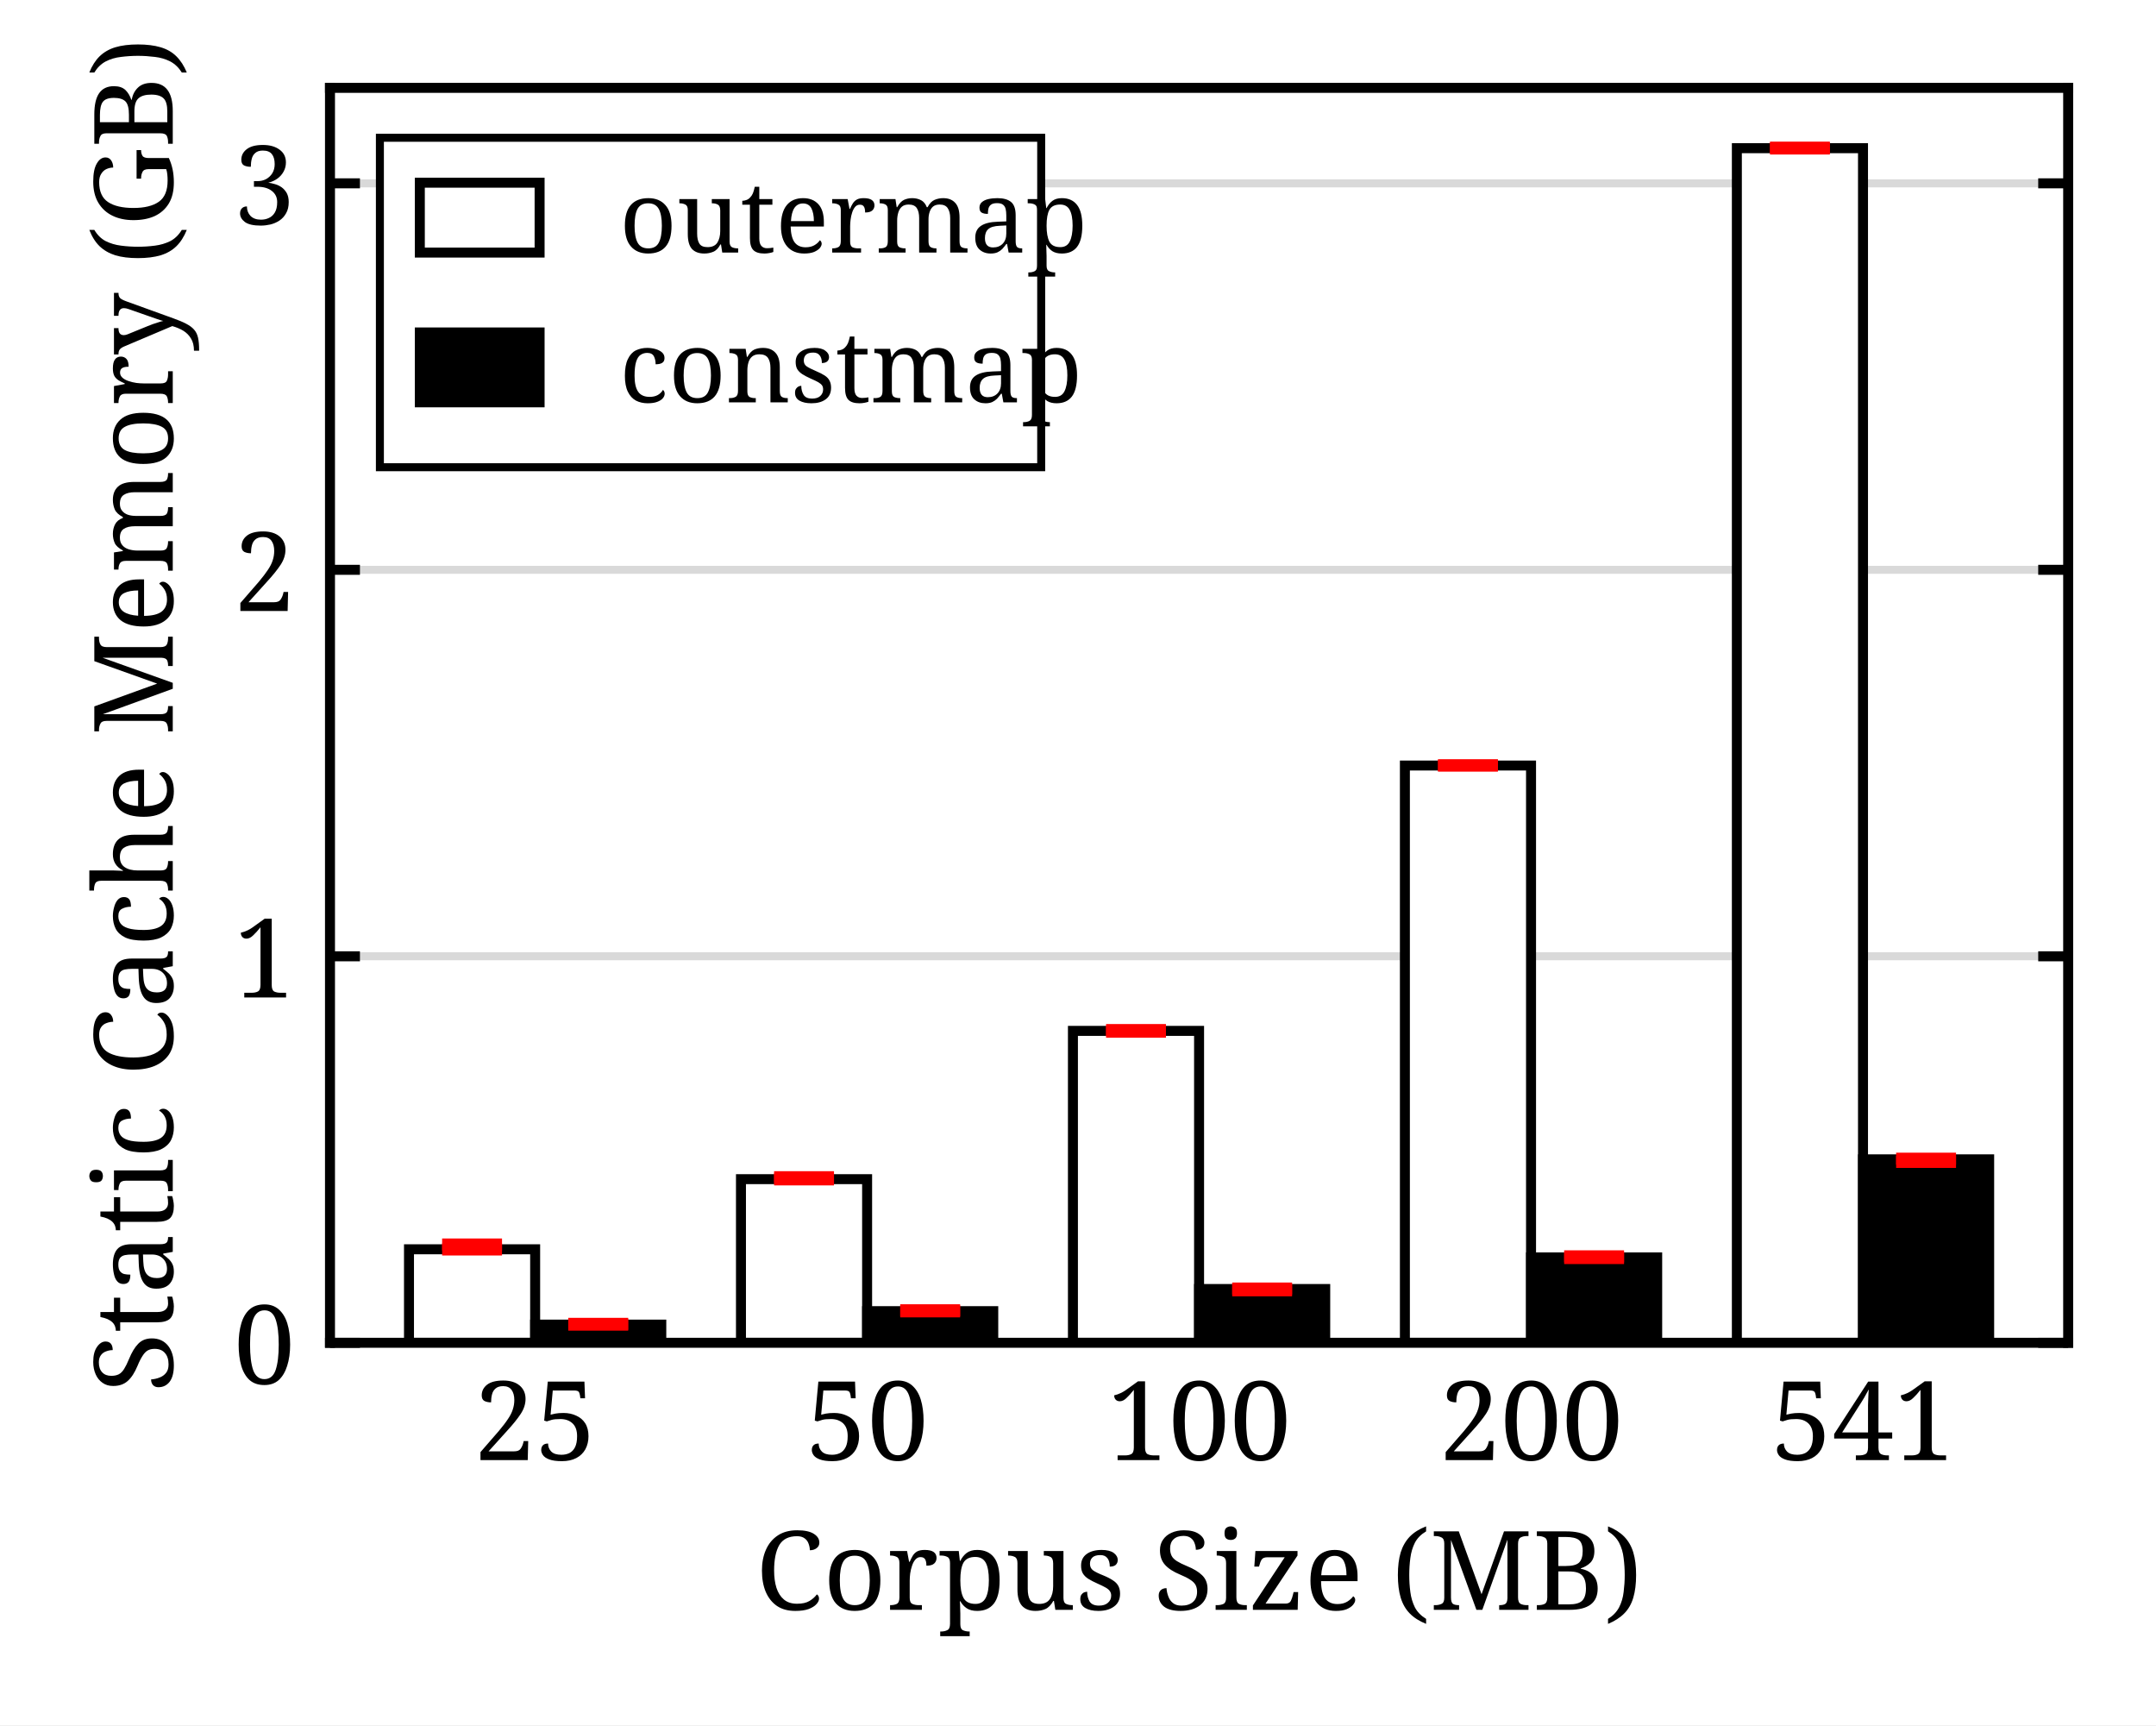
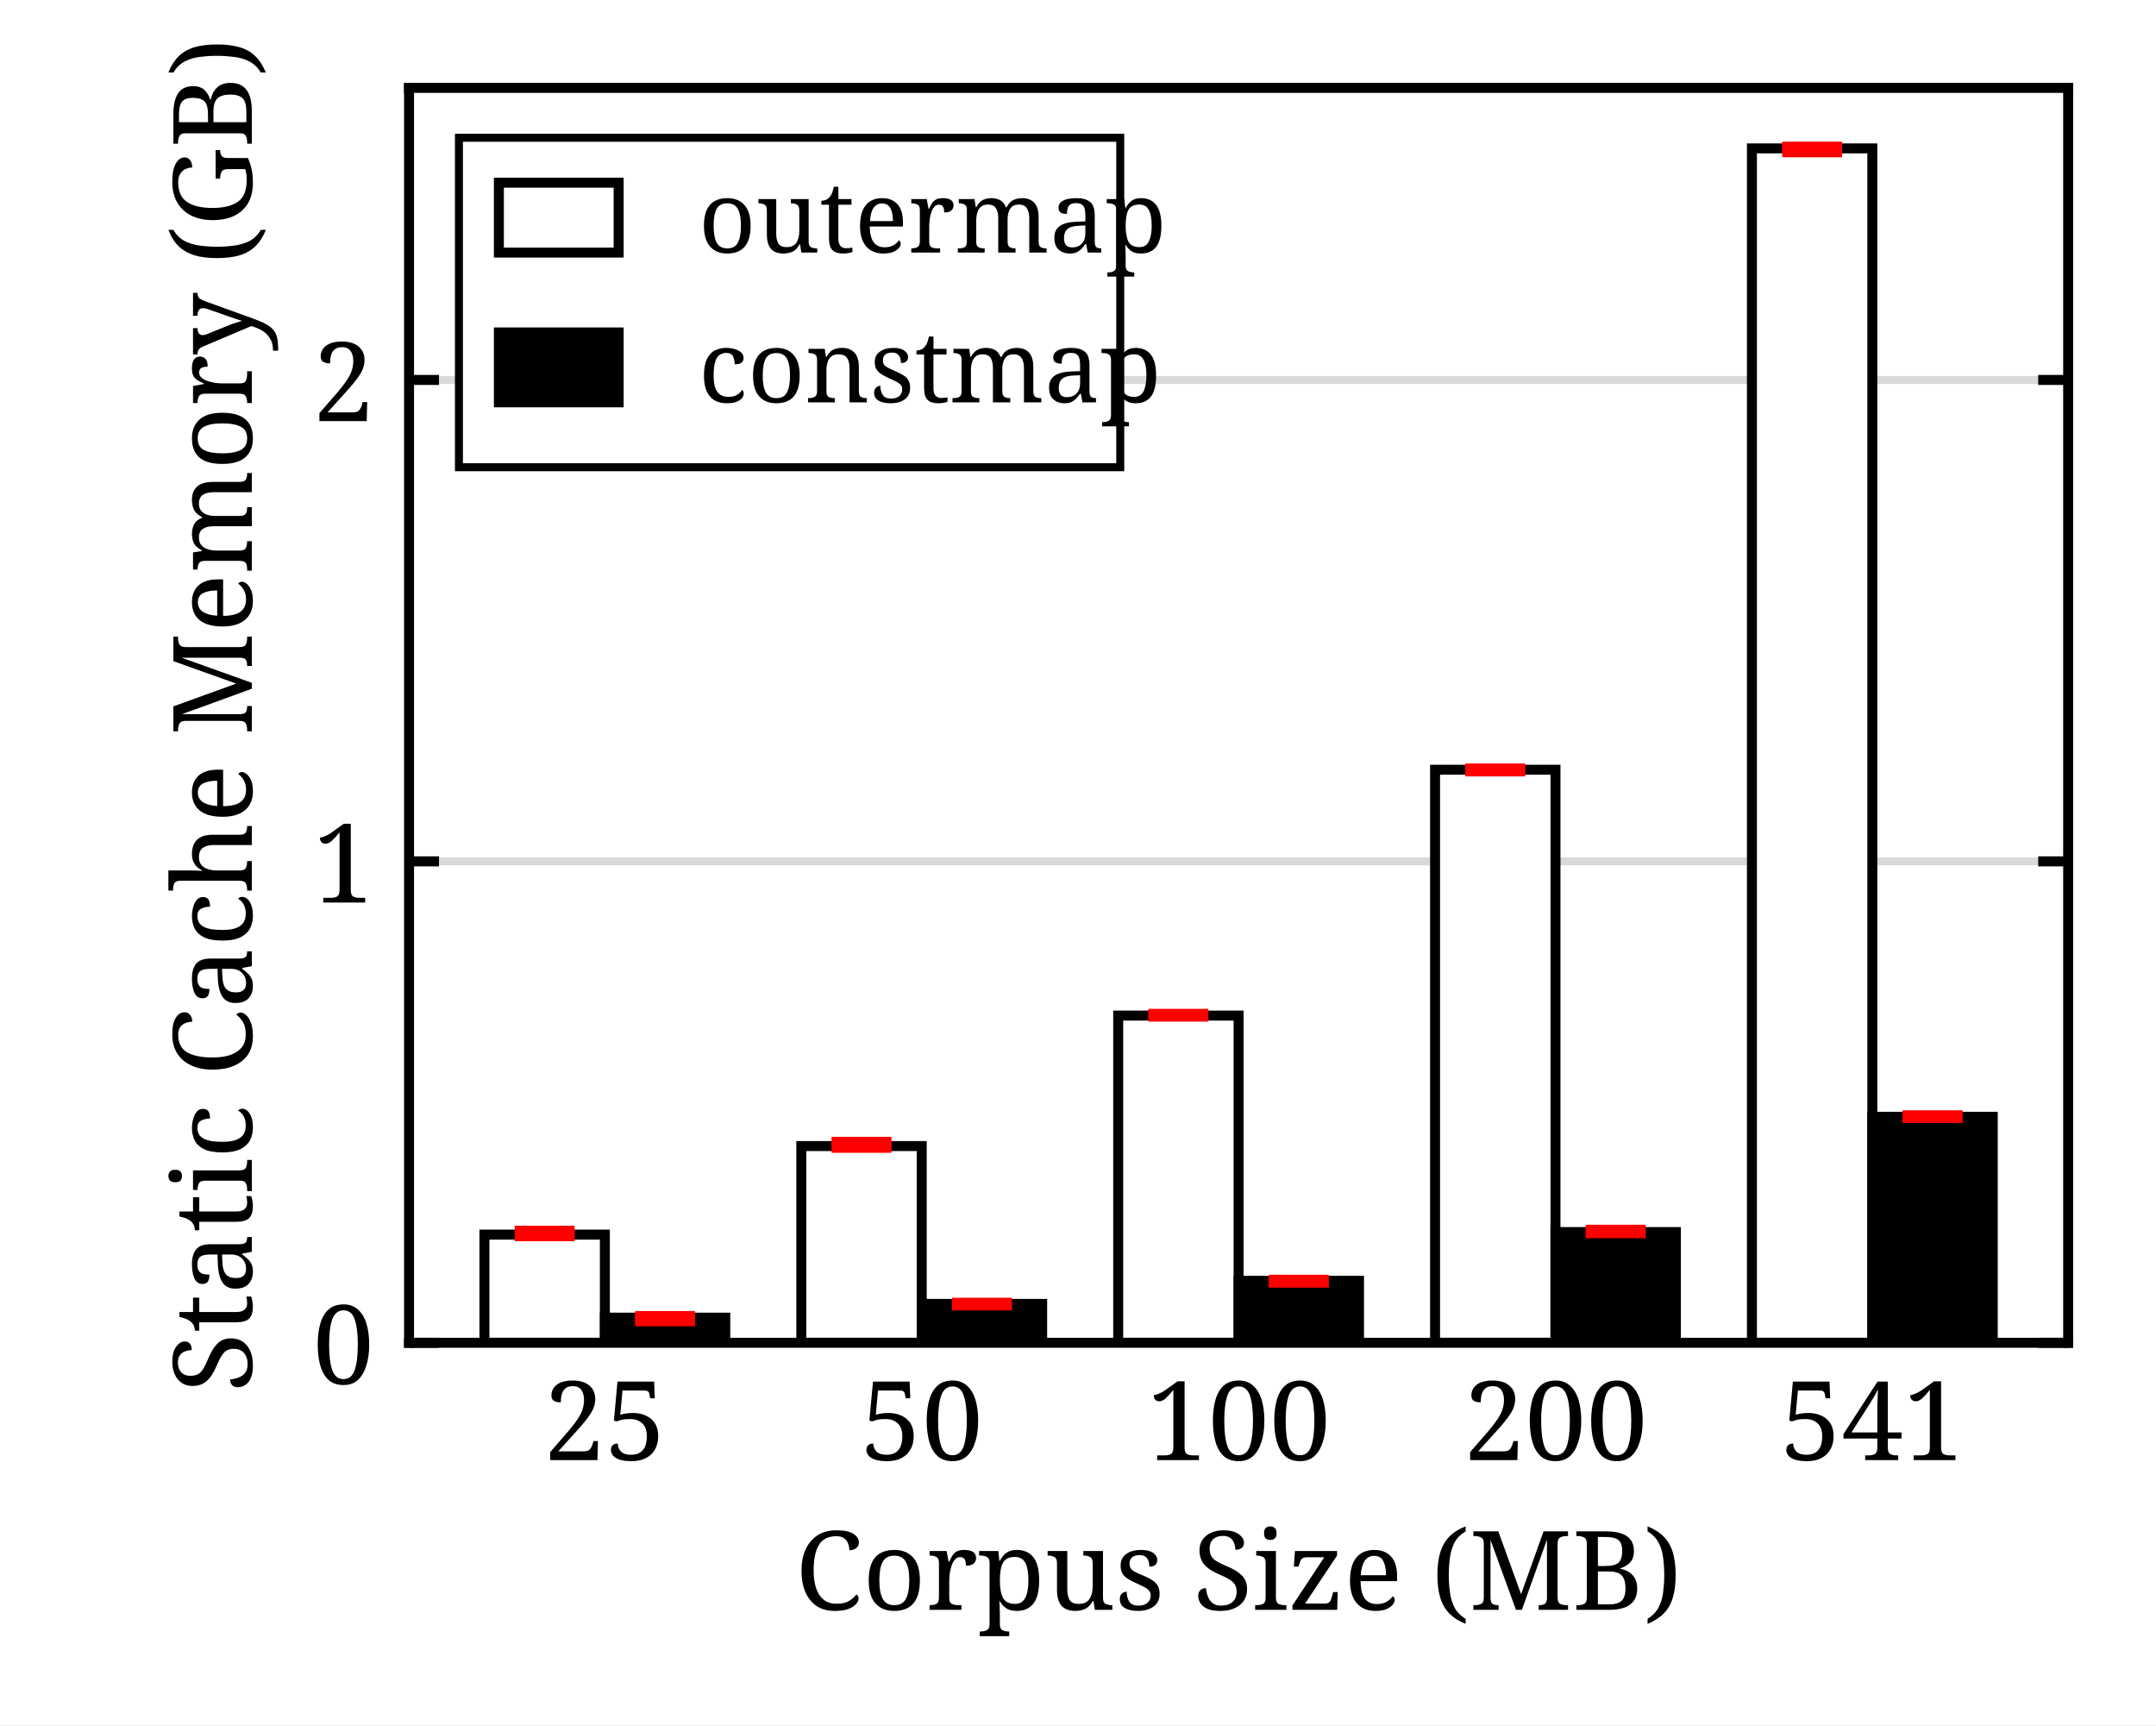
<svg xmlns="http://www.w3.org/2000/svg" xmlns:xlink="http://www.w3.org/1999/xlink" width="216pt" height="172.8pt" viewBox="0 0 216 172.8" version="1.1">
  <defs>
    <style type="text/css">*{stroke-linejoin: round; stroke-linecap: butt}</style>
  </defs>
  <g id="figure_1">
    <g id="patch_1">
      <path d="M 0 172.8  L 216 172.8  L 216 0  L 0 0  z " style="fill: #ffffff" />
    </g>
    <g id="axes_1">
      <g id="patch_2">
-         <path d="M 33.06 134.5  L 207.2 134.5  L 207.2 8.8  L 33.06 8.8  z " style="fill: #ffffff" />
+         <path d="M 40.98 134.5  L 207.2 134.5  L 207.2 8.8  L 40.98 8.8  z " style="fill: #ffffff" />
      </g>
      <g id="matplotlib.axis_1">
        <g id="xtick_1">
          <g id="text_1">
-             <text style="font-size: 11px; font-family: 'STIXGeneral', serif; text-anchor: middle" x="53.614" y="146.25" transform="rotate(-0 53.61357 146.25)">25</text>
+             <text style="font-size: 11px; font-family: 'STIXGeneral', serif; text-anchor: middle" x="60.599" y="146.25" transform="rotate(-0 60.59878 146.25)">25</text>
          </g>
        </g>
        <g id="xtick_2">
          <g id="text_2">
-             <text style="font-size: 11px; font-family: 'STIXGeneral', serif; text-anchor: middle" x="86.872" y="146.25" transform="rotate(-0 86.87179 146.25)">50</text>
+             <text style="font-size: 11px; font-family: 'STIXGeneral', serif; text-anchor: middle" x="92.344" y="146.25" transform="rotate(-0 92.34439 146.25)">50</text>
          </g>
        </g>
        <g id="xtick_3">
          <g id="text_3">
-             <text style="font-size: 11px; font-family: 'STIXGeneral', serif; text-anchor: middle" x="120.13" y="146.25" transform="rotate(-0 120.13 146.25)">100</text>
+             <text style="font-size: 11px; font-family: 'STIXGeneral', serif; text-anchor: middle" x="124.09" y="146.25" transform="rotate(-0 124.09 146.25)">100</text>
          </g>
        </g>
        <g id="xtick_4">
          <g id="text_4">
-             <text style="font-size: 11px; font-family: 'STIXGeneral', serif; text-anchor: middle" x="153.388" y="146.25" transform="rotate(-0 153.3882 146.25)">200</text>
+             <text style="font-size: 11px; font-family: 'STIXGeneral', serif; text-anchor: middle" x="155.836" y="146.25" transform="rotate(-0 155.8356 146.25)">200</text>
          </g>
        </g>
        <g id="xtick_5">
          <g id="text_5">
-             <text style="font-size: 11px; font-family: 'STIXGeneral', serif; text-anchor: middle" x="186.646" y="146.25" transform="rotate(-0 186.6464 146.25)">541</text>
+             <text style="font-size: 11px; font-family: 'STIXGeneral', serif; text-anchor: middle" x="187.581" y="146.25" transform="rotate(-0 187.5812 146.25)">541</text>
          </g>
        </g>
        <g id="text_6">
-           <text style="font-size: 11px; font-family: 'STIXGeneral', serif; text-anchor: middle" x="120.13" y="161.25" transform="rotate(-0 120.13 161.25)">Corpus Size (MB)</text>
+           <text style="font-size: 11px; font-family: 'STIXGeneral', serif; text-anchor: middle" x="124.09" y="161.25" transform="rotate(-0 124.09 161.25)">Corpus Size (MB)</text>
        </g>
      </g>
      <g id="matplotlib.axis_2">
        <g id="ytick_1">
          <g id="line2d_1">
-             <path d="M 33.06 134.5  L 207.2 134.5  " clip-path="url(#p39744489fa)" style="fill: none; stroke: #d9d9d9; stroke-width: 0.8; stroke-linecap: square" />
+             <path d="M 40.98 134.5  L 207.2 134.5  " clip-path="url(#p76d71567d2)" style="fill: none; stroke: #d9d9d9; stroke-width: 0.8; stroke-linecap: square" />
          </g>
          <g id="line2d_2">
            <defs>
              <path id="mdae82fceea" d="M 0 0  L 3 0  " style="stroke: #000000" />
            </defs>
            <g>
-               <use xlink:href="#mdae82fceea" x="33.06" y="134.5" style="stroke: #000000" />
+               <use xlink:href="#mdae82fceea" x="40.98" y="134.5" style="stroke: #000000" />
            </g>
          </g>
          <g id="line2d_3">
            <defs>
              <path id="m9e3574b6be" d="M 0 0  L -3 0  " style="stroke: #000000" />
            </defs>
            <g>
              <use xlink:href="#m9e3574b6be" x="207.2" y="134.5" style="stroke: #000000" />
            </g>
          </g>
          <g id="text_7">
-             <text style="font-size: 11px; font-family: 'STIXGeneral', serif; text-anchor: end" x="29.56" y="138.625" transform="rotate(-0 29.56 138.625)">0</text>
+             <text style="font-size: 11px; font-family: 'STIXGeneral', serif; text-anchor: end" x="37.48" y="138.625" transform="rotate(-0 37.48 138.625)">0</text>
          </g>
        </g>
        <g id="ytick_2">
          <g id="line2d_4">
-             <path d="M 33.06 95.788  L 207.2 95.788  " clip-path="url(#p39744489fa)" style="fill: none; stroke: #d9d9d9; stroke-width: 0.8; stroke-linecap: square" />
+             <path d="M 40.98 86.278  L 207.2 86.278  " clip-path="url(#p76d71567d2)" style="fill: none; stroke: #d9d9d9; stroke-width: 0.8; stroke-linecap: square" />
          </g>
          <g id="line2d_5">
            <g>
-               <use xlink:href="#mdae82fceea" x="33.06" y="95.788" style="stroke: #000000" />
+               <use xlink:href="#mdae82fceea" x="40.98" y="86.278" style="stroke: #000000" />
            </g>
          </g>
          <g id="line2d_6">
            <g>
-               <use xlink:href="#m9e3574b6be" x="207.2" y="95.788" style="stroke: #000000" />
+               <use xlink:href="#m9e3574b6be" x="207.2" y="86.278" style="stroke: #000000" />
            </g>
          </g>
          <g id="text_8">
-             <text style="font-size: 11px; font-family: 'STIXGeneral', serif; text-anchor: end" x="29.56" y="99.913" transform="rotate(-0 29.56 99.91297)">1</text>
+             <text style="font-size: 11px; font-family: 'STIXGeneral', serif; text-anchor: end" x="37.48" y="90.403" transform="rotate(-0 37.48 90.40307)">1</text>
          </g>
        </g>
        <g id="ytick_3">
          <g id="line2d_7">
-             <path d="M 33.06 57.076  L 207.2 57.076  " clip-path="url(#p39744489fa)" style="fill: none; stroke: #d9d9d9; stroke-width: 0.8; stroke-linecap: square" />
+             <path d="M 40.98 38.056  L 207.2 38.056  " clip-path="url(#p76d71567d2)" style="fill: none; stroke: #d9d9d9; stroke-width: 0.8; stroke-linecap: square" />
          </g>
          <g id="line2d_8">
            <g>
-               <use xlink:href="#mdae82fceea" x="33.06" y="57.076" style="stroke: #000000" />
+               <use xlink:href="#mdae82fceea" x="40.98" y="38.056" style="stroke: #000000" />
            </g>
          </g>
          <g id="line2d_9">
            <g>
-               <use xlink:href="#m9e3574b6be" x="207.2" y="57.076" style="stroke: #000000" />
+               <use xlink:href="#m9e3574b6be" x="207.2" y="38.056" style="stroke: #000000" />
            </g>
          </g>
          <g id="text_9">
-             <text style="font-size: 11px; font-family: 'STIXGeneral', serif; text-anchor: end" x="29.56" y="61.201" transform="rotate(-0 29.56 61.20093)">2</text>
-           </g>
-         </g>
-         <g id="ytick_4">
-           <g id="line2d_10">
-             <path d="M 33.06 18.364  L 207.2 18.364  " clip-path="url(#p39744489fa)" style="fill: none; stroke: #d9d9d9; stroke-width: 0.8; stroke-linecap: square" />
-           </g>
-           <g id="line2d_11">
-             <g>
-               <use xlink:href="#mdae82fceea" x="33.06" y="18.364" style="stroke: #000000" />
-             </g>
-           </g>
-           <g id="line2d_12">
-             <g>
-               <use xlink:href="#m9e3574b6be" x="207.2" y="18.364" style="stroke: #000000" />
-             </g>
-           </g>
-           <g id="text_10">
-             <text style="font-size: 11px; font-family: 'STIXGeneral', serif; text-anchor: end" x="29.56" y="22.489" transform="rotate(-0 29.56 22.4889)">3</text>
-           </g>
-         </g>
-         <g id="text_11">
-           <text style="font-size: 11px; font-family: 'STIXGeneral', serif; text-anchor: middle" x="17.31" y="71.65" transform="rotate(-90 17.31 71.65)">Static Cache Memory (GB)</text>
+             <text style="font-size: 11px; font-family: 'STIXGeneral', serif; text-anchor: end" x="37.48" y="42.181" transform="rotate(-0 37.48 42.18113)">2</text>
+           </g>
+         </g>
+         <g id="text_10">
+           <text style="font-size: 11px; font-family: 'STIXGeneral', serif; text-anchor: middle" x="25.23" y="71.65" transform="rotate(-90 25.23 71.65)">Static Cache Memory (GB)</text>
        </g>
      </g>
      <g id="patch_3">
-         <path d="M 40.975 134.5  L 53.614 134.5  L 53.614 125.136  L 40.975 125.136  z " clip-path="url(#p39744489fa)" style="fill: #ffffff; stroke: #000000; stroke-linejoin: miter" />
+         <path d="M 48.535 134.5  L 60.599 134.5  L 60.599 123.666  L 48.535 123.666  z " clip-path="url(#p76d71567d2)" style="fill: #ffffff; stroke: #000000; stroke-linejoin: miter" />
      </g>
      <g id="patch_4">
-         <path d="M 74.234 134.5  L 86.872 134.5  L 86.872 118.113  L 74.234 118.113  z " clip-path="url(#p39744489fa)" style="fill: #ffffff; stroke: #000000; stroke-linejoin: miter" />
+         <path d="M 80.281 134.5  L 92.344 134.5  L 92.344 114.796  L 80.281 114.796  z " clip-path="url(#p76d71567d2)" style="fill: #ffffff; stroke: #000000; stroke-linejoin: miter" />
      </g>
      <g id="patch_5">
-         <path d="M 107.492 134.5  L 120.13 134.5  L 120.13 103.258  L 107.492 103.258  z " clip-path="url(#p39744489fa)" style="fill: #ffffff; stroke: #000000; stroke-linejoin: miter" />
+         <path d="M 112.027 134.5  L 124.09 134.5  L 124.09 101.726  L 112.027 101.726  z " clip-path="url(#p76d71567d2)" style="fill: #ffffff; stroke: #000000; stroke-linejoin: miter" />
      </g>
      <g id="patch_6">
-         <path d="M 140.75 134.5  L 153.388 134.5  L 153.388 76.68  L 140.75 76.68  z " clip-path="url(#p39744489fa)" style="fill: #ffffff; stroke: #000000; stroke-linejoin: miter" />
+         <path d="M 143.772 134.5  L 155.836 134.5  L 155.836 77.101  L 143.772 77.101  z " clip-path="url(#p76d71567d2)" style="fill: #ffffff; stroke: #000000; stroke-linejoin: miter" />
      </g>
      <g id="patch_7">
-         <path d="M 174.008 134.5  L 186.646 134.5  L 186.646 14.845  L 174.008 14.845  z " clip-path="url(#p39744489fa)" style="fill: #ffffff; stroke: #000000; stroke-linejoin: miter" />
+         <path d="M 175.518 134.5  L 187.581 134.5  L 187.581 14.864  L 175.518 14.864  z " clip-path="url(#p76d71567d2)" style="fill: #ffffff; stroke: #000000; stroke-linejoin: miter" />
      </g>
      <g id="patch_8">
-         <path d="M 53.614 134.5  L 66.252 134.5  L 66.252 132.683  L 53.614 132.683  z " clip-path="url(#p39744489fa)" style="stroke: #000000; stroke-linejoin: miter" />
+         <path d="M 60.599 134.5  L 72.662 134.5  L 72.662 131.984  L 60.599 131.984  z " clip-path="url(#p76d71567d2)" style="stroke: #000000; stroke-linejoin: miter" />
      </g>
      <g id="patch_9">
-         <path d="M 86.872 134.5  L 99.51 134.5  L 99.51 131.331  L 86.872 131.331  z " clip-path="url(#p39744489fa)" style="stroke: #000000; stroke-linejoin: miter" />
+         <path d="M 92.344 134.5  L 104.408 134.5  L 104.408 130.608  L 92.344 130.608  z " clip-path="url(#p76d71567d2)" style="stroke: #000000; stroke-linejoin: miter" />
      </g>
      <g id="patch_10">
-         <path d="M 120.13 134.5  L 132.768 134.5  L 132.768 129.116  L 120.13 129.116  z " clip-path="url(#p39744489fa)" style="stroke: #000000; stroke-linejoin: miter" />
+         <path d="M 124.09 134.5  L 136.153 134.5  L 136.153 128.29  L 124.09 128.29  z " clip-path="url(#p76d71567d2)" style="stroke: #000000; stroke-linejoin: miter" />
      </g>
      <g id="patch_11">
-         <path d="M 153.388 134.5  L 166.026 134.5  L 166.026 125.945  L 153.388 125.945  z " clip-path="url(#p39744489fa)" style="stroke: #000000; stroke-linejoin: miter" />
+         <path d="M 155.836 134.5  L 167.899 134.5  L 167.899 123.411  L 155.836 123.411  z " clip-path="url(#p76d71567d2)" style="stroke: #000000; stroke-linejoin: miter" />
      </g>
      <g id="patch_12">
-         <path d="M 186.646 134.5  L 199.285 134.5  L 199.285 116.125  L 186.646 116.125  z " clip-path="url(#p39744489fa)" style="stroke: #000000; stroke-linejoin: miter" />
+         <path d="M 187.581 134.5  L 199.645 134.5  L 199.645 111.866  L 187.581 111.866  z " clip-path="url(#p76d71567d2)" style="stroke: #000000; stroke-linejoin: miter" />
      </g>
      <g id="patch_13">
-         <path d="M 33.06 134.5  L 33.06 8.8  " style="fill: none; stroke: #000000; stroke-linejoin: miter; stroke-linecap: square" />
+         <path d="M 40.98 134.5  L 40.98 8.8  " style="fill: none; stroke: #000000; stroke-linejoin: miter; stroke-linecap: square" />
      </g>
      <g id="patch_14">
        <path d="M 207.2 134.5  L 207.2 8.8  " style="fill: none; stroke: #000000; stroke-linejoin: miter; stroke-linecap: square" />
      </g>
      <g id="patch_15">
-         <path d="M 33.06 134.5  L 207.2 134.5  " style="fill: none; stroke: #000000; stroke-linejoin: miter; stroke-linecap: square" />
+         <path d="M 40.98 134.5  L 207.2 134.5  " style="fill: none; stroke: #000000; stroke-linejoin: miter; stroke-linecap: square" />
      </g>
      <g id="patch_16">
-         <path d="M 33.06 8.8  L 207.2 8.8  " style="fill: none; stroke: #000000; stroke-linejoin: miter; stroke-linecap: square" />
+         <path d="M 40.98 8.8  L 207.2 8.8  " style="fill: none; stroke: #000000; stroke-linejoin: miter; stroke-linecap: square" />
      </g>
      <g id="LineCollection_1">
-         <path d="M 47.295 125.161  L 47.295 124.655  " clip-path="url(#p39744489fa)" style="fill: none; stroke: #ff0000; stroke-width: 1.2" />
-         <path d="M 80.553 118.137  L 80.553 117.913  " clip-path="url(#p39744489fa)" style="fill: none; stroke: #ff0000; stroke-width: 1.2" />
-         <path d="M 113.811 103.341  L 113.811 103.173  " clip-path="url(#p39744489fa)" style="fill: none; stroke: #ff0000; stroke-width: 1.2" />
-         <path d="M 147.069 76.687  L 147.069 76.653  " clip-path="url(#p39744489fa)" style="fill: none; stroke: #ff0000; stroke-width: 1.2" />
-         <path d="M 180.327 14.875  L 180.327 14.786  " clip-path="url(#p39744489fa)" style="fill: none; stroke: #ff0000; stroke-width: 1.2" />
-       </g>
-       <g id="line2d_13">
+         <path d="M 54.567 123.729  L 54.567 123.377  " clip-path="url(#p76d71567d2)" style="fill: none; stroke: #ff0000; stroke-width: 1.2" />
+         <path d="M 86.313 114.872  L 86.313 114.47  " clip-path="url(#p76d71567d2)" style="fill: none; stroke: #ff0000; stroke-width: 1.2" />
+         <path d="M 118.058 101.73  L 118.058 101.654  " clip-path="url(#p76d71567d2)" style="fill: none; stroke: #ff0000; stroke-width: 1.2" />
+         <path d="M 149.804 77.171  L 149.804 77.078  " clip-path="url(#p76d71567d2)" style="fill: none; stroke: #ff0000; stroke-width: 1.2" />
+         <path d="M 181.55 15.155  L 181.55 14.786  " clip-path="url(#p76d71567d2)" style="fill: none; stroke: #ff0000; stroke-width: 1.2" />
+       </g>
+       <g id="line2d_10">
        <defs>
          <path id="m49be664565" d="M 3 0  L -3 -0  " style="stroke: #ff0000; stroke-width: 1.2" />
        </defs>
-         <g clip-path="url(#p39744489fa)">
-           <use xlink:href="#m49be664565" x="47.295" y="125.161" style="fill: #1f77b4; stroke: #ff0000; stroke-width: 1.2" />
-           <use xlink:href="#m49be664565" x="80.553" y="118.137" style="fill: #1f77b4; stroke: #ff0000; stroke-width: 1.2" />
-           <use xlink:href="#m49be664565" x="113.811" y="103.341" style="fill: #1f77b4; stroke: #ff0000; stroke-width: 1.2" />
-           <use xlink:href="#m49be664565" x="147.069" y="76.687" style="fill: #1f77b4; stroke: #ff0000; stroke-width: 1.2" />
-           <use xlink:href="#m49be664565" x="180.327" y="14.875" style="fill: #1f77b4; stroke: #ff0000; stroke-width: 1.2" />
-         </g>
-       </g>
-       <g id="line2d_14">
-         <g clip-path="url(#p39744489fa)">
-           <use xlink:href="#m49be664565" x="47.295" y="124.655" style="fill: #1f77b4; stroke: #ff0000; stroke-width: 1.2" />
-           <use xlink:href="#m49be664565" x="80.553" y="117.913" style="fill: #1f77b4; stroke: #ff0000; stroke-width: 1.2" />
-           <use xlink:href="#m49be664565" x="113.811" y="103.173" style="fill: #1f77b4; stroke: #ff0000; stroke-width: 1.2" />
-           <use xlink:href="#m49be664565" x="147.069" y="76.653" style="fill: #1f77b4; stroke: #ff0000; stroke-width: 1.2" />
-           <use xlink:href="#m49be664565" x="180.327" y="14.786" style="fill: #1f77b4; stroke: #ff0000; stroke-width: 1.2" />
+         <g clip-path="url(#p76d71567d2)">
+           <use xlink:href="#m49be664565" x="54.567" y="123.729" style="fill: #1f77b4; stroke: #ff0000; stroke-width: 1.2" />
+           <use xlink:href="#m49be664565" x="86.313" y="114.872" style="fill: #1f77b4; stroke: #ff0000; stroke-width: 1.2" />
+           <use xlink:href="#m49be664565" x="118.058" y="101.73" style="fill: #1f77b4; stroke: #ff0000; stroke-width: 1.2" />
+           <use xlink:href="#m49be664565" x="149.804" y="77.171" style="fill: #1f77b4; stroke: #ff0000; stroke-width: 1.2" />
+           <use xlink:href="#m49be664565" x="181.55" y="15.155" style="fill: #1f77b4; stroke: #ff0000; stroke-width: 1.2" />
+         </g>
+       </g>
+       <g id="line2d_11">
+         <g clip-path="url(#p76d71567d2)">
+           <use xlink:href="#m49be664565" x="54.567" y="123.377" style="fill: #1f77b4; stroke: #ff0000; stroke-width: 1.2" />
+           <use xlink:href="#m49be664565" x="86.313" y="114.47" style="fill: #1f77b4; stroke: #ff0000; stroke-width: 1.2" />
+           <use xlink:href="#m49be664565" x="118.058" y="101.654" style="fill: #1f77b4; stroke: #ff0000; stroke-width: 1.2" />
+           <use xlink:href="#m49be664565" x="149.804" y="77.078" style="fill: #1f77b4; stroke: #ff0000; stroke-width: 1.2" />
+           <use xlink:href="#m49be664565" x="181.55" y="14.786" style="fill: #1f77b4; stroke: #ff0000; stroke-width: 1.2" />
        </g>
      </g>
      <g id="LineCollection_2">
-         <path d="M 59.933 132.689  L 59.933 132.604  " clip-path="url(#p39744489fa)" style="fill: none; stroke: #ff0000; stroke-width: 1.2" />
-         <path d="M 93.191 131.355  L 93.191 131.241  " clip-path="url(#p39744489fa)" style="fill: none; stroke: #ff0000; stroke-width: 1.2" />
-         <path d="M 126.449 129.248  L 126.449 129.066  " clip-path="url(#p39744489fa)" style="fill: none; stroke: #ff0000; stroke-width: 1.2" />
-         <path d="M 159.707 126.017  L 159.707 125.839  " clip-path="url(#p39744489fa)" style="fill: none; stroke: #ff0000; stroke-width: 1.2" />
-         <path d="M 192.965 116.383  L 192.965 116.058  " clip-path="url(#p39744489fa)" style="fill: none; stroke: #ff0000; stroke-width: 1.2" />
-       </g>
-       <g id="line2d_15">
+         <path d="M 66.63 132.251  L 66.63 131.923  " clip-path="url(#p76d71567d2)" style="fill: none; stroke: #ff0000; stroke-width: 1.2" />
+         <path d="M 98.376 130.659  L 98.376 130.592  " clip-path="url(#p76d71567d2)" style="fill: none; stroke: #ff0000; stroke-width: 1.2" />
+         <path d="M 130.122 128.378  L 130.122 128.285  " clip-path="url(#p76d71567d2)" style="fill: none; stroke: #ff0000; stroke-width: 1.2" />
+         <path d="M 161.867 123.426  L 161.867 123.274  " clip-path="url(#p76d71567d2)" style="fill: none; stroke: #ff0000; stroke-width: 1.2" />
+         <path d="M 193.613 111.886  L 193.613 111.813  " clip-path="url(#p76d71567d2)" style="fill: none; stroke: #ff0000; stroke-width: 1.2" />
+       </g>
+       <g id="line2d_12">
        <defs>
          <path id="m3f663b1e8a" d="M 3 0  L -3 -0  " style="stroke: #ff0000; stroke-width: 1.2" />
        </defs>
-         <g clip-path="url(#p39744489fa)">
-           <use xlink:href="#m3f663b1e8a" x="59.933" y="132.689" style="fill: #ff7f0e; stroke: #ff0000; stroke-width: 1.2" />
-           <use xlink:href="#m3f663b1e8a" x="93.191" y="131.355" style="fill: #ff7f0e; stroke: #ff0000; stroke-width: 1.2" />
-           <use xlink:href="#m3f663b1e8a" x="126.449" y="129.248" style="fill: #ff7f0e; stroke: #ff0000; stroke-width: 1.2" />
-           <use xlink:href="#m3f663b1e8a" x="159.707" y="126.017" style="fill: #ff7f0e; stroke: #ff0000; stroke-width: 1.2" />
-           <use xlink:href="#m3f663b1e8a" x="192.965" y="116.383" style="fill: #ff7f0e; stroke: #ff0000; stroke-width: 1.2" />
-         </g>
-       </g>
-       <g id="line2d_16">
-         <g clip-path="url(#p39744489fa)">
-           <use xlink:href="#m3f663b1e8a" x="59.933" y="132.604" style="fill: #ff7f0e; stroke: #ff0000; stroke-width: 1.2" />
-           <use xlink:href="#m3f663b1e8a" x="93.191" y="131.241" style="fill: #ff7f0e; stroke: #ff0000; stroke-width: 1.2" />
-           <use xlink:href="#m3f663b1e8a" x="126.449" y="129.066" style="fill: #ff7f0e; stroke: #ff0000; stroke-width: 1.2" />
-           <use xlink:href="#m3f663b1e8a" x="159.707" y="125.839" style="fill: #ff7f0e; stroke: #ff0000; stroke-width: 1.2" />
-           <use xlink:href="#m3f663b1e8a" x="192.965" y="116.058" style="fill: #ff7f0e; stroke: #ff0000; stroke-width: 1.2" />
-         </g>
-       </g>
-       <g id="line2d_17" />
-       <g id="line2d_18" />
+         <g clip-path="url(#p76d71567d2)">
+           <use xlink:href="#m3f663b1e8a" x="66.63" y="132.251" style="fill: #ff7f0e; stroke: #ff0000; stroke-width: 1.2" />
+           <use xlink:href="#m3f663b1e8a" x="98.376" y="130.659" style="fill: #ff7f0e; stroke: #ff0000; stroke-width: 1.2" />
+           <use xlink:href="#m3f663b1e8a" x="130.122" y="128.378" style="fill: #ff7f0e; stroke: #ff0000; stroke-width: 1.2" />
+           <use xlink:href="#m3f663b1e8a" x="161.867" y="123.426" style="fill: #ff7f0e; stroke: #ff0000; stroke-width: 1.2" />
+           <use xlink:href="#m3f663b1e8a" x="193.613" y="111.886" style="fill: #ff7f0e; stroke: #ff0000; stroke-width: 1.2" />
+         </g>
+       </g>
+       <g id="line2d_13">
+         <g clip-path="url(#p76d71567d2)">
+           <use xlink:href="#m3f663b1e8a" x="66.63" y="131.923" style="fill: #ff7f0e; stroke: #ff0000; stroke-width: 1.2" />
+           <use xlink:href="#m3f663b1e8a" x="98.376" y="130.592" style="fill: #ff7f0e; stroke: #ff0000; stroke-width: 1.2" />
+           <use xlink:href="#m3f663b1e8a" x="130.122" y="128.285" style="fill: #ff7f0e; stroke: #ff0000; stroke-width: 1.2" />
+           <use xlink:href="#m3f663b1e8a" x="161.867" y="123.274" style="fill: #ff7f0e; stroke: #ff0000; stroke-width: 1.2" />
+           <use xlink:href="#m3f663b1e8a" x="193.613" y="111.813" style="fill: #ff7f0e; stroke: #ff0000; stroke-width: 1.2" />
+         </g>
+       </g>
+       <g id="line2d_14" />
+       <g id="line2d_15" />
      <g id="legend_1">
        <g id="patch_17">
-           <path d="M 38.06 46.8  L 104.312 46.8  L 104.312 13.8  L 38.06 13.8  z " style="fill: #ffffff; stroke: #000000; stroke-width: 0.8; stroke-linejoin: miter" />
+           <path d="M 45.98 46.8  L 112.232 46.8  L 112.232 13.8  L 45.98 13.8  z " style="fill: #ffffff; stroke: #000000; stroke-width: 0.8; stroke-linejoin: miter" />
        </g>
        <g id="patch_18">
-           <path d="M 42.06 25.3  L 54.06 25.3  L 54.06 18.3  L 42.06 18.3  z " style="fill: #ffffff; stroke: #000000; stroke-linejoin: miter" />
+           <path d="M 49.98 25.3  L 61.98 25.3  L 61.98 18.3  L 49.98 18.3  z " style="fill: #ffffff; stroke: #000000; stroke-linejoin: miter" />
+         </g>
+         <g id="text_11">
+           <text style="font-size: 10px; font-family: 'STIXGeneral', serif; text-anchor: start" x="69.98" y="25.3" transform="rotate(-0 69.98 25.3)">outermap</text>
+         </g>
+         <g id="patch_19">
+           <path d="M 49.98 40.3  L 61.98 40.3  L 61.98 33.3  L 49.98 33.3  z " style="stroke: #000000; stroke-linejoin: miter" />
        </g>
        <g id="text_12">
-           <text style="font-size: 10px; font-family: 'STIXGeneral', serif; text-anchor: start" x="62.06" y="25.3" transform="rotate(-0 62.06 25.3)">outermap</text>
-         </g>
-         <g id="patch_19">
-           <path d="M 42.06 40.3  L 54.06 40.3  L 54.06 33.3  L 42.06 33.3  z " style="stroke: #000000; stroke-linejoin: miter" />
-         </g>
-         <g id="text_13">
-           <text style="font-size: 10px; font-family: 'STIXGeneral', serif; text-anchor: start" x="62.06" y="40.3" transform="rotate(-0 62.06 40.3)">constmap</text>
+           <text style="font-size: 10px; font-family: 'STIXGeneral', serif; text-anchor: start" x="69.98" y="40.3" transform="rotate(-0 69.98 40.3)">constmap</text>
        </g>
      </g>
    </g>
  </g>
  <defs>
-     <clipPath id="p39744489fa">
-       <rect x="33.06" y="8.8" width="174.14" height="125.7" />
+     <clipPath id="p76d71567d2">
+       <rect x="40.98" y="8.8" width="166.22" height="125.7" />
    </clipPath>
  </defs>
</svg>
